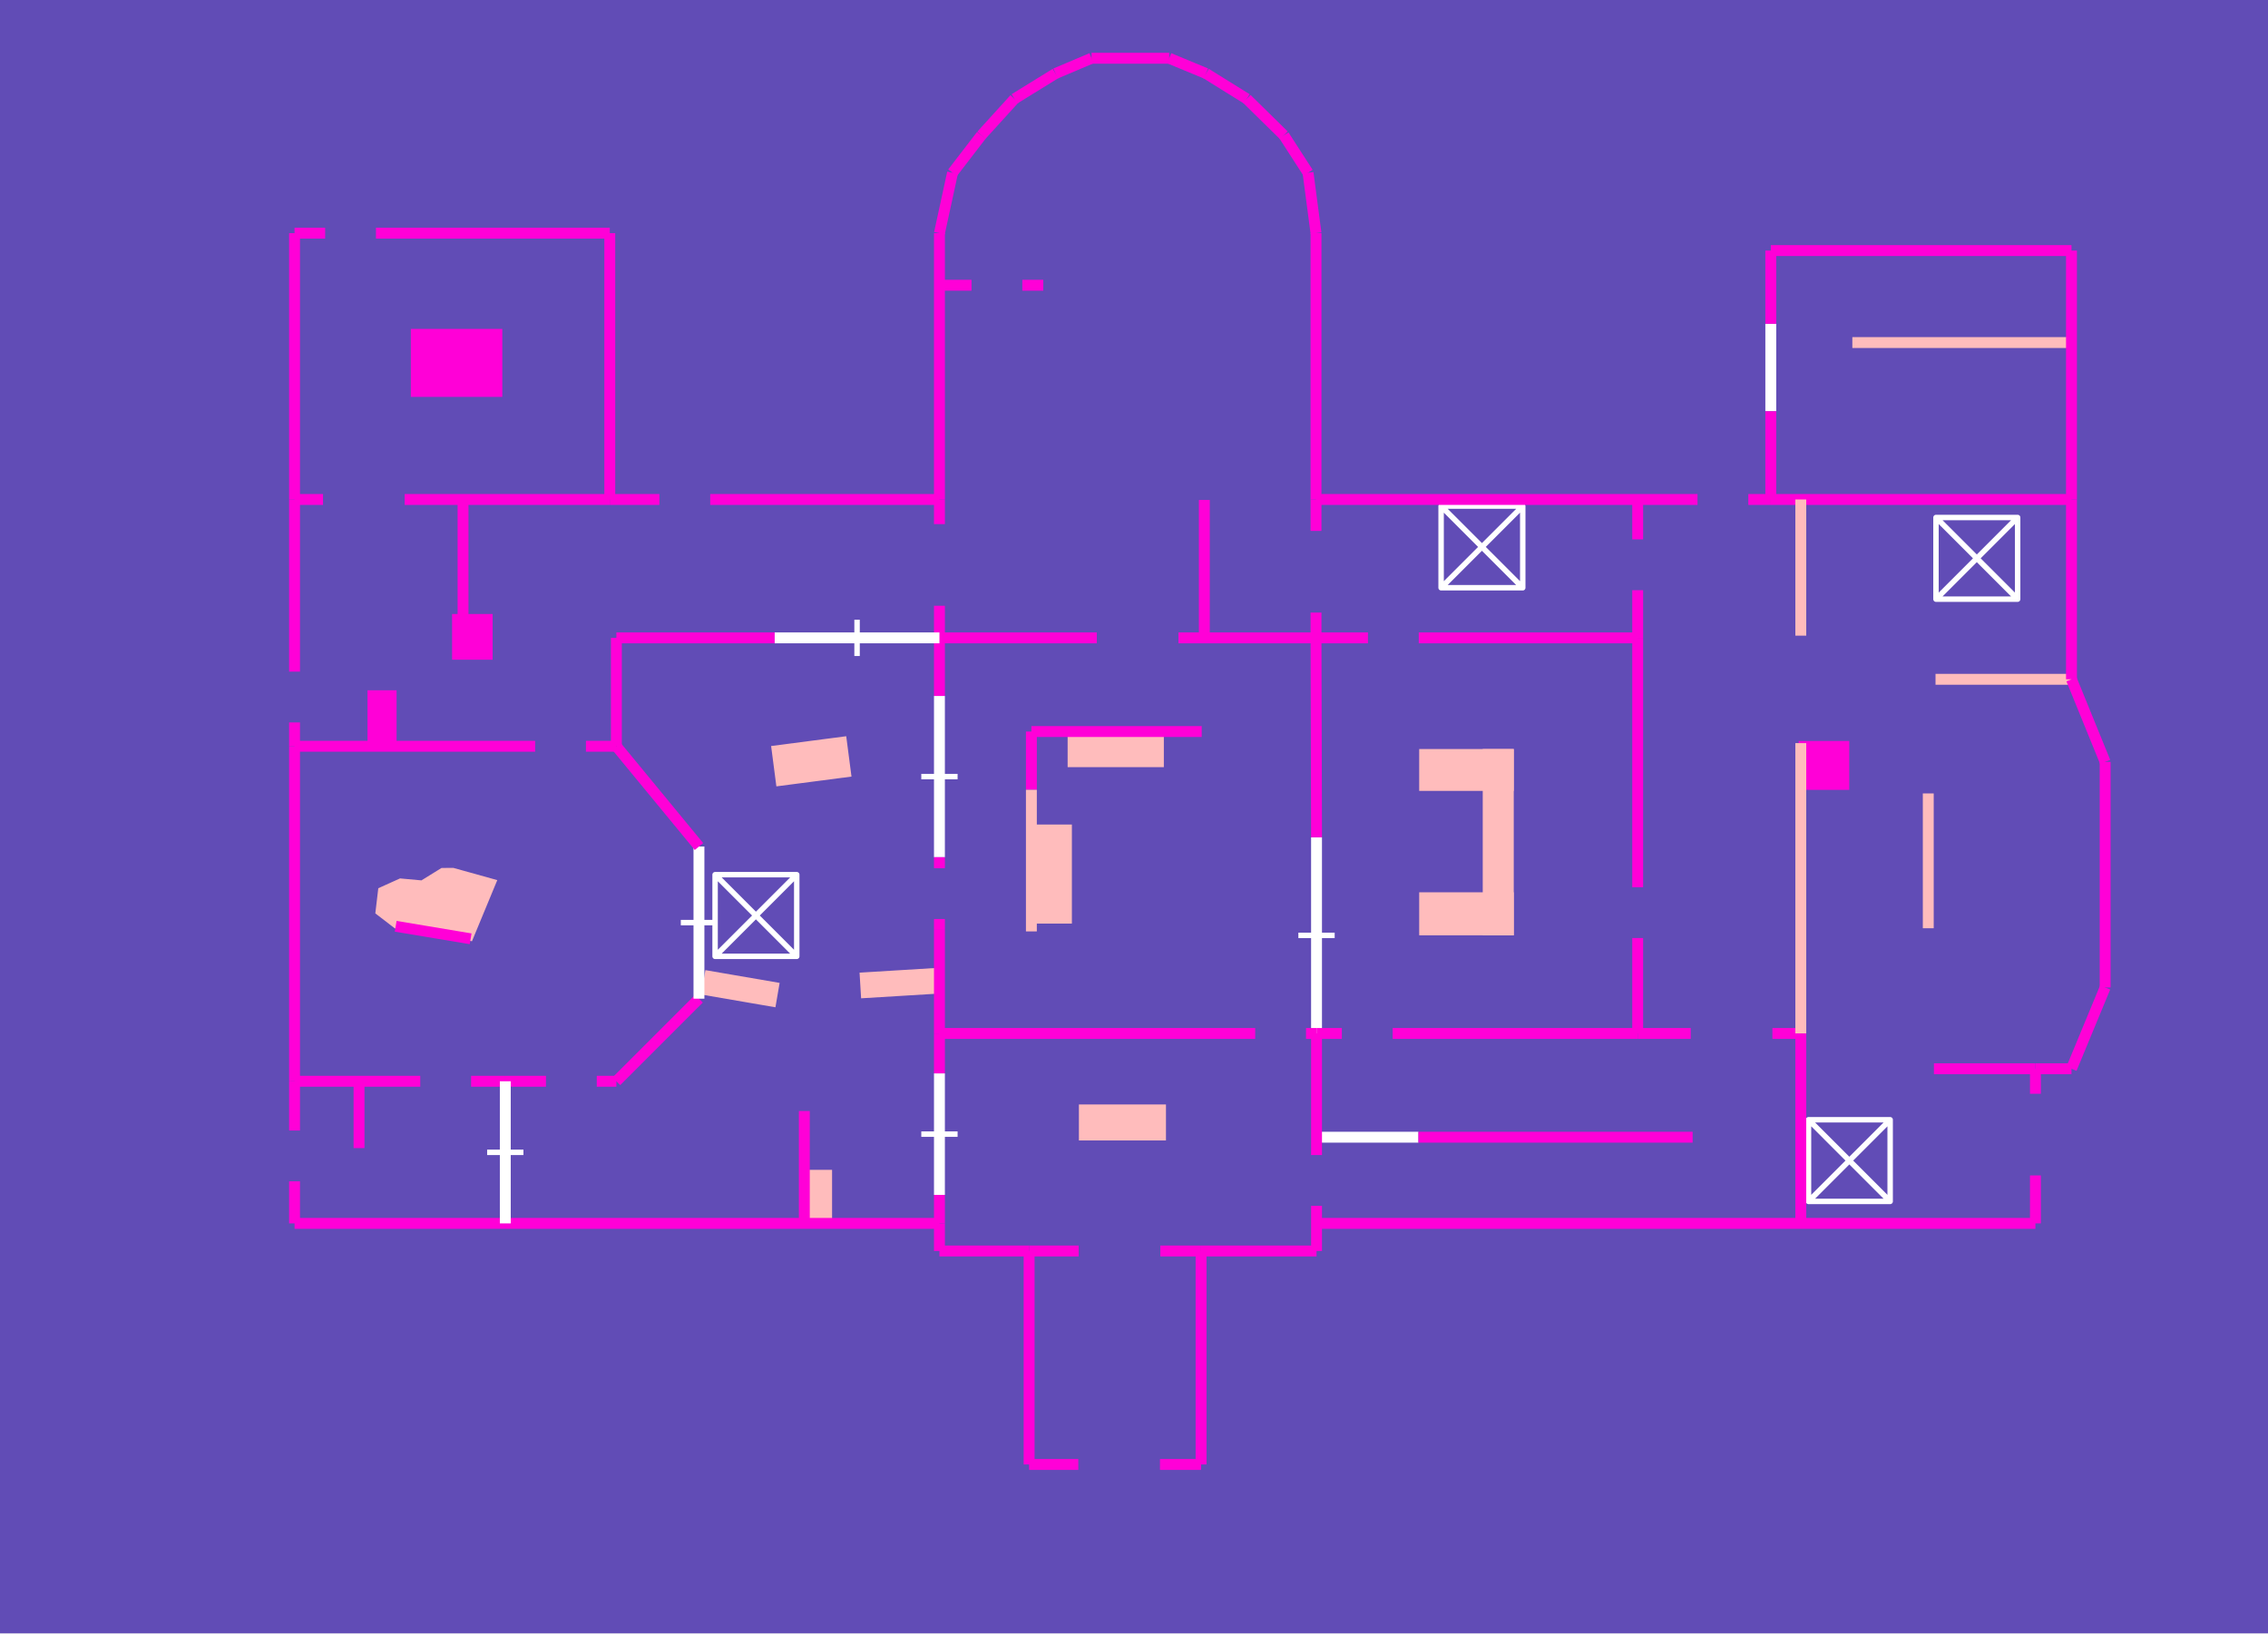
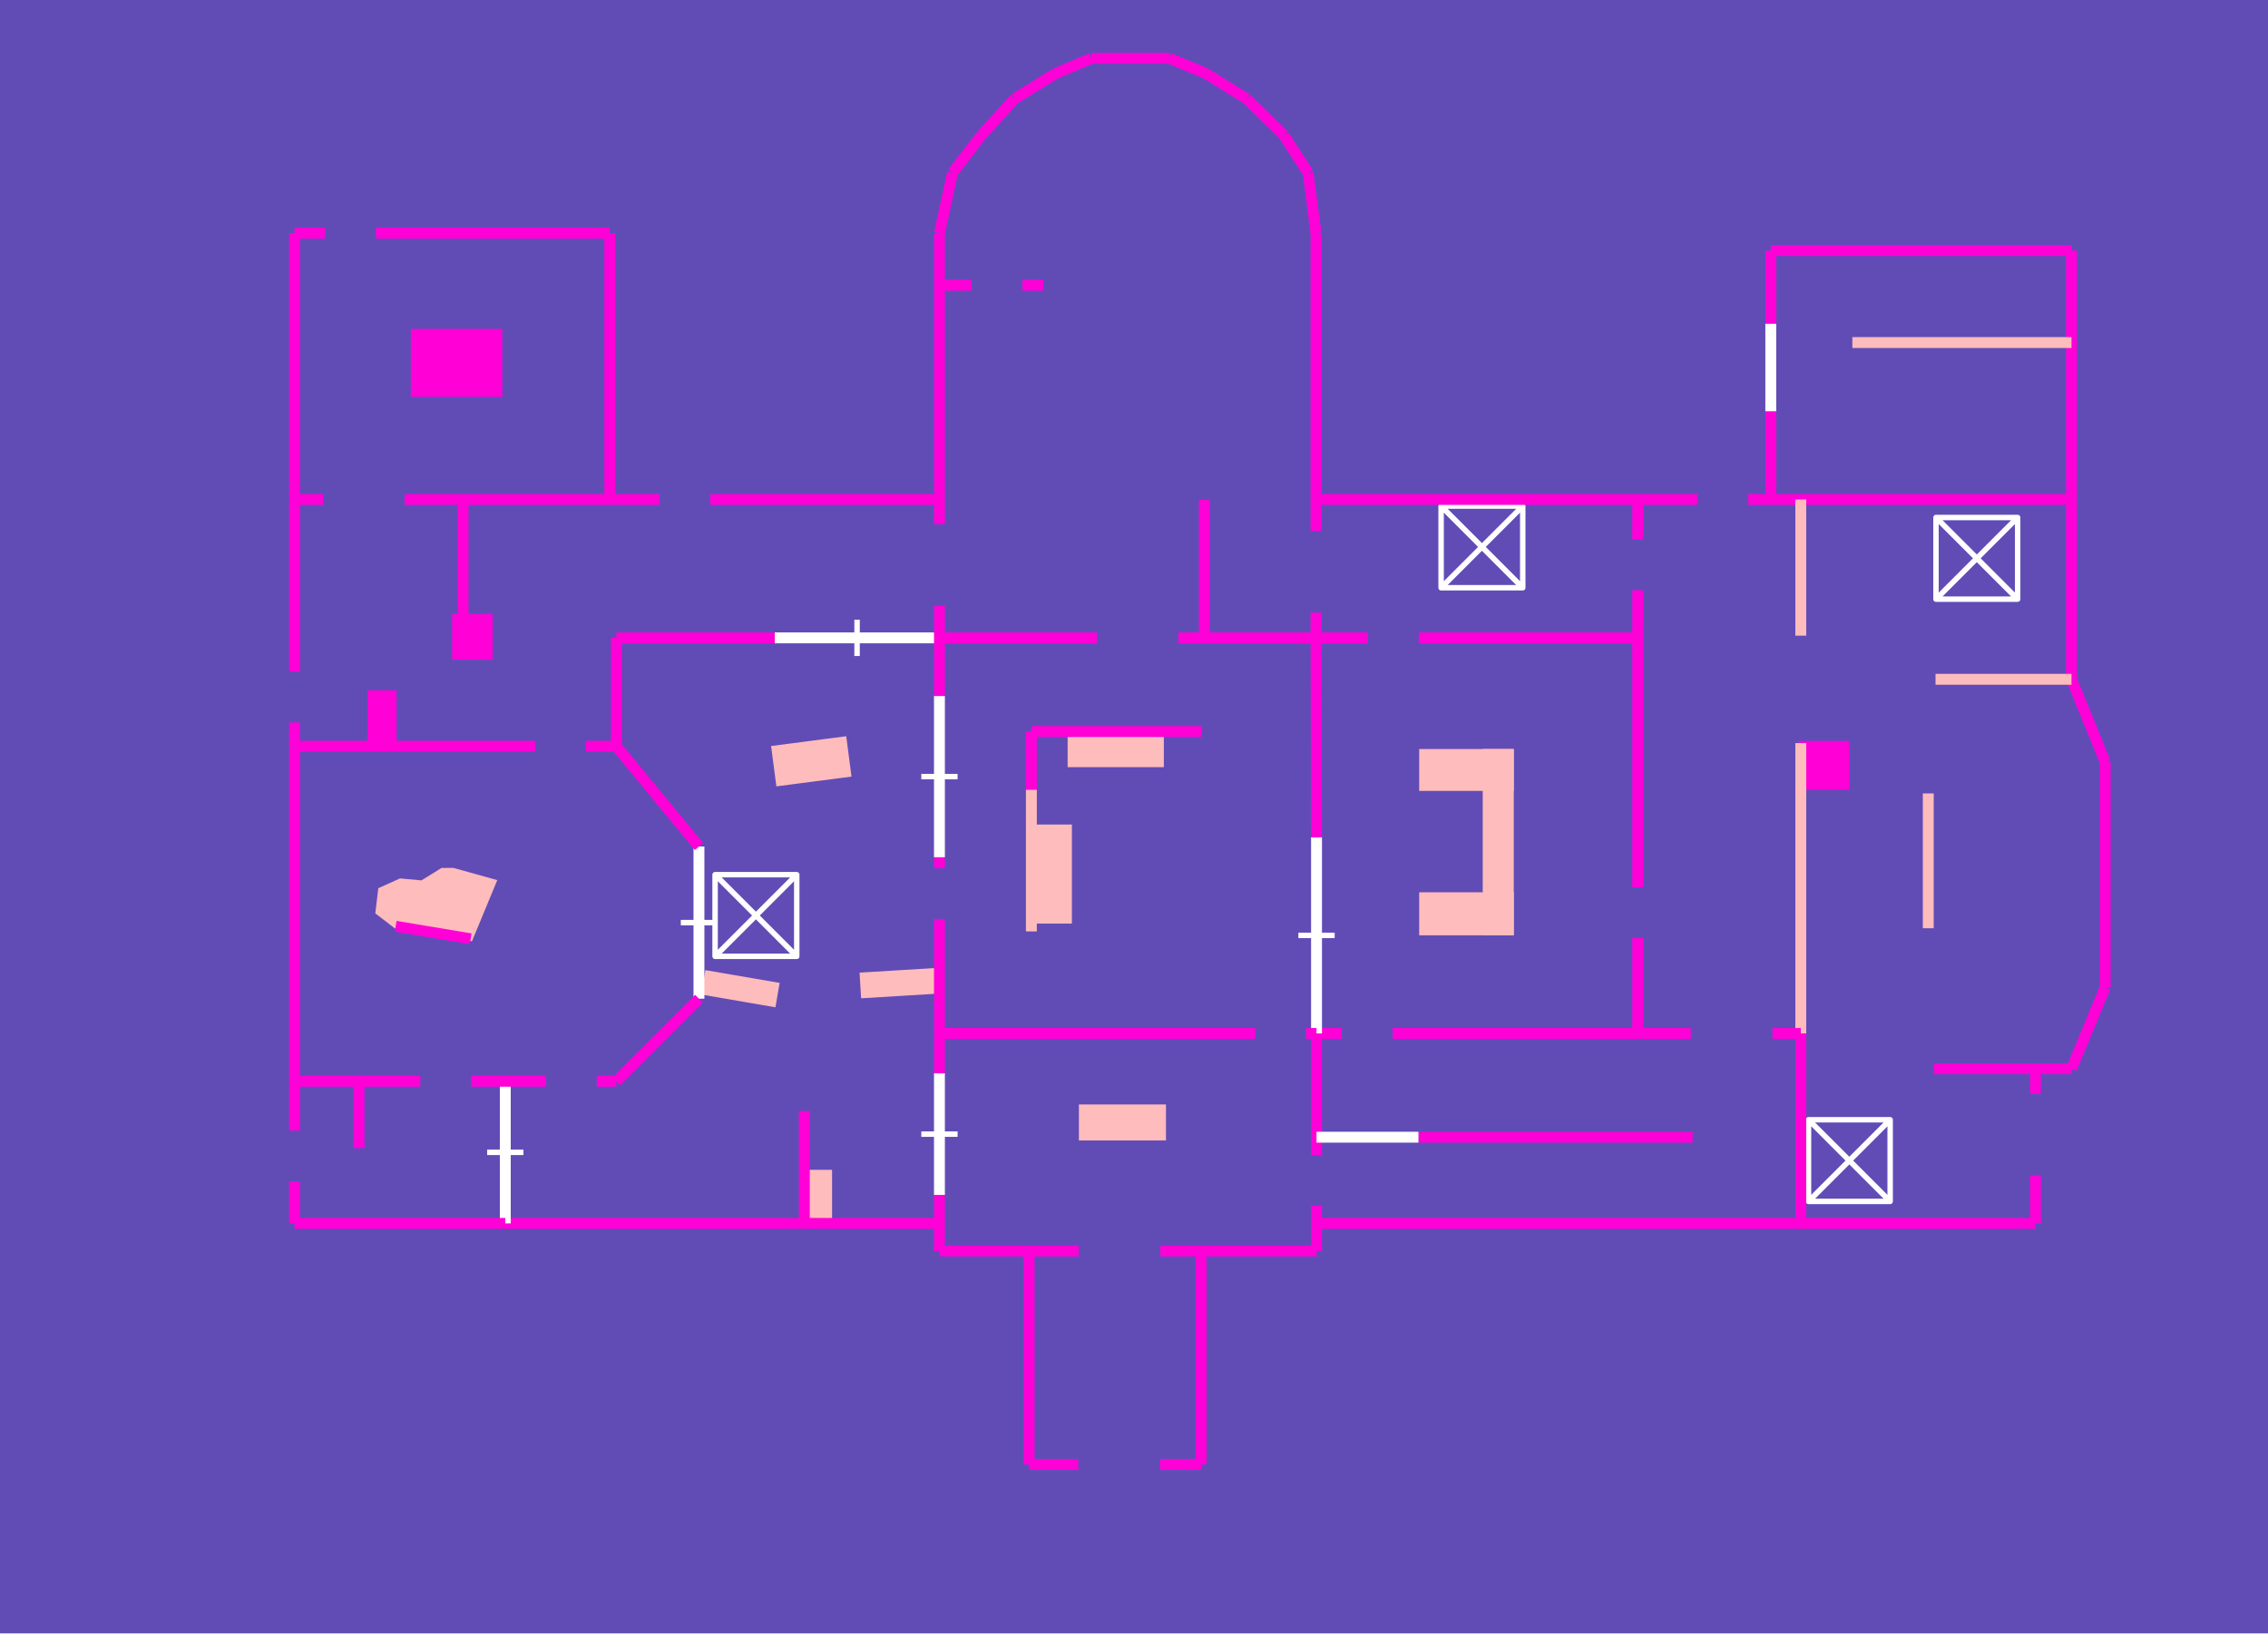
<svg xmlns="http://www.w3.org/2000/svg" viewBox="-33 -28 393 283">
  <rect fill="#614CB6" height="283" width="393" x="-33" y="-28" />
  <path d="M154.328,-169.229 L168.664,-169.229 L168.664,-163.741 L154.328,-163.741 z" fill="#FFBCBC" stroke="#FFBCBC" stroke-width="0.75" transform="scale(1, -1)" />
+   <path d="M213.293,-126.98 L228.929,-126.98 L228.929,-133.683 L213.293,-133.683 z" fill="#FFBCBC" stroke="#FFBCBC" stroke-width="0.75" transform="scale(1, -1)" />
+   <path d="M31.059,-91.976 L35.342,-91.976 L35.342,-101.302 L31.059,-101.302 z" fill="#FF00D7" stroke="#FF00D7" stroke-width="0.75" transform="scale(1, -1)" />
+   <path d="M110.807,-183.974 L106.374,-183.974 L106.374,-175.068 L110.807,-175.068 z" fill="#FFBCBC" stroke="#FFBCBC" stroke-width="0.75" transform="scale(1, -1)" />
+   <path d="M152.361,-115.237 L145.718,-115.237 L145.718,-131.651 L152.361,-131.651 z" fill="#FFBCBC" stroke="#FFBCBC" stroke-width="0.75" transform="scale(1, -1)" />
+   <path d="M224.305,-102.158 L228.929,-102.158 L228.929,-133.683 L224.305,-133.683 z" fill="#FFBCBC" stroke="#FFBCBC" stroke-width="0.75" transform="scale(1, -1)" />
+   <path d="M128.748,-140.121 L128.974,-143.82 L116.566,-144.576 L116.341,-140.878 z" fill="#FFBCBC" stroke="#FFBCBC" stroke-width="0.75" transform="scale(1, -1)" />
+   <path d="M89.54,-140.525 L101.66,-142.61 L101.061,-146.095 L88.941,-144.01 z" fill="#FFBCBC" stroke="#FFBCBC" stroke-width="0.75" transform="scale(1, -1)" />
+   <path d="M113.311,-99.983 L114.127,-106.231 L101.855,-107.832 L101.04,-101.584 z" fill="#FFBCBC" stroke="#FFBCBC" stroke-width="0.75" transform="scale(1, -1)" />
  <path d="M287.065,-100.759 L279.044,-100.759 L279.044,-108.482 L287.065,-108.482 z" fill="#FF00D7" stroke="#FF00D7" stroke-width="0.75" transform="scale(1, -1)" />
+   <path d="M53.663,-29.366 L38.562,-29.366 L38.562,-40.39 L53.663,-40.39 z" fill="#FF00D7" stroke="#FF00D7" stroke-width="0.75" transform="scale(1, -1)" />
  <path d="M213.293,-108.66 L228.929,-108.66 L228.929,-102.158 L213.293,-102.158 z" fill="#FFBCBC" stroke="#FFBCBC" stroke-width="0.75" transform="scale(1, -1)" />
-   <path d="M128.748,-140.121 L128.974,-143.82 L116.566,-144.576 L116.341,-140.878 z" fill="#FFBCBC" stroke="#FFBCBC" stroke-width="0.75" transform="scale(1, -1)" />
-   <path d="M110.807,-183.974 L106.374,-183.974 L106.374,-175.068 L110.807,-175.068 z" fill="#FFBCBC" stroke="#FFBCBC" stroke-width="0.75" transform="scale(1, -1)" />
-   <path d="M113.311,-99.983 L114.127,-106.231 L101.855,-107.832 L101.04,-101.584 z" fill="#FFBCBC" stroke="#FFBCBC" stroke-width="0.75" transform="scale(1, -1)" />
-   <path d="M224.305,-102.158 L228.929,-102.158 L228.929,-133.683 L224.305,-133.683 z" fill="#FFBCBC" stroke="#FFBCBC" stroke-width="0.75" transform="scale(1, -1)" />
  <path d="M45.712,-78.762 L51.985,-78.762 L51.985,-85.931 L45.712,-85.931 z" fill="#FF00D7" stroke="#FF00D7" stroke-width="0.75" transform="scale(1, -1)" />
-   <path d="M89.54,-140.525 L101.66,-142.61 L101.061,-146.095 L88.941,-144.01 z" fill="#FFBCBC" stroke="#FFBCBC" stroke-width="0.75" transform="scale(1, -1)" />
-   <path d="M152.361,-115.237 L145.718,-115.237 L145.718,-131.651 L152.361,-131.651 z" fill="#FFBCBC" stroke="#FFBCBC" stroke-width="0.75" transform="scale(1, -1)" />
-   <path d="M31.059,-91.976 L35.342,-91.976 L35.342,-101.302 L31.059,-101.302 z" fill="#FF00D7" stroke="#FF00D7" stroke-width="0.75" transform="scale(1, -1)" />
-   <path d="M53.663,-29.366 L38.562,-29.366 L38.562,-40.39 L53.663,-40.39 z" fill="#FF00D7" stroke="#FF00D7" stroke-width="0.75" transform="scale(1, -1)" />
-   <path d="M213.293,-126.98 L228.929,-126.98 L228.929,-133.683 L213.293,-133.683 z" fill="#FFBCBC" stroke="#FFBCBC" stroke-width="0.75" transform="scale(1, -1)" />
  <path d="M168.296,-98.751 L152.375,-98.751 L152.375,-104.546 L168.296,-104.546 z" fill="#FFBCBC" stroke="#FFBCBC" stroke-width="0.75" transform="scale(1, -1)" />
  <path d="M45.506,-122.75 L52.661,-124.743 L48.552,-134.663 L35.565,-132.493 L32.432,-130.091 L32.898,-126.154 L36.382,-124.584 L40.12,-124.924 L43.615,-122.762 L45.506,-122.75 z" fill="#FFBCBC" stroke="#FFBCBC" stroke-width="0.75" transform="scale(1, -1)" />
-   <path d="M216.715,-73.838 L230.864,-59.689 L216.715,-59.689 L230.864,-73.838 L216.715,-73.838 L216.715,-59.689 L230.864,-59.689 L230.864,-73.838 z" fill="none" stroke="#FFFFFF" stroke-linejoin="round" stroke-width="0.943" transform="scale(1, -1)" />
  <path d="M280.378,-180.165 L294.527,-166.015 L280.378,-166.015 L294.527,-180.165 L280.378,-180.165 L280.378,-166.015 L294.527,-166.015 L294.527,-180.165 z" fill="none" stroke="#FFFFFF" stroke-linejoin="round" stroke-width="0.943" transform="scale(1, -1)" />
  <path d="M302.469,-75.814 L316.618,-61.664 L302.469,-61.664 L316.618,-75.814 L302.469,-75.814 L302.469,-61.664 L316.618,-61.664 L316.618,-75.814 z" fill="none" stroke="#FFFFFF" stroke-linejoin="round" stroke-width="0.943" transform="scale(1, -1)" />
  <path d="M90.911,-137.702 L105.061,-123.553 L90.911,-123.553 L105.061,-137.702 L90.911,-137.702 L90.911,-123.553 L105.061,-123.553 L105.061,-137.702 z" fill="none" stroke="#FFFFFF" stroke-linejoin="round" stroke-width="0.943" transform="scale(1, -1)" />
-   <path d="M325.947,-31.354 L287.974,-31.354 z" fill="none" stroke="#FFBCBC" stroke-width="1.887" transform="scale(1, -1)" />
+   <path d="M216.715,-73.838 L230.864,-59.689 L216.715,-59.689 L230.864,-73.838 L216.715,-73.838 L216.715,-59.689 L230.864,-59.689 L230.864,-73.838 z" fill="none" stroke="#FFFFFF" stroke-linejoin="round" stroke-width="0.943" transform="scale(1, -1)" />
+   <path d="M212.789,-169.039 L260.299,-169.039 z" fill="none" stroke="#FF00D7" stroke-width="1.887" transform="scale(1, -1)" />
+   <path d="M73.806,-82.521 L73.806,-101.302 z" fill="none" stroke="#FF00D7" stroke-width="1.887" transform="scale(1, -1)" />
+   <path d="M137.047,4.554 L142.79,10.873 z" fill="none" stroke="#FF00D7" stroke-width="1.887" transform="scale(1, -1)" />
+   <path d="M18.039,-58.541 L18.039,-88.371 z" fill="none" stroke="#FF00D7" stroke-width="1.887" transform="scale(1, -1)" />
+   <path d="M18.039,-97.175 L18.039,-101.302 z" fill="none" stroke="#FF00D7" stroke-width="1.887" transform="scale(1, -1)" />
+   <path d="M129.786,-183.974 L54.557,-183.974 z" fill="none" stroke="#FF00D7" stroke-width="1.887" transform="scale(1, -1)" />
+   <path d="M195.129,-151.065 L195.129,-172.13 z" fill="none" stroke="#FF00D7" stroke-width="1.887" transform="scale(1, -1)" />
+   <path d="M195.129,-180.934 L195.129,-188.755 z" fill="none" stroke="#FF00D7" stroke-width="1.887" transform="scale(1, -1)" />
  <path d="M129.786,-58.541 L129.786,-12.396 z" fill="none" stroke="#FF00D7" stroke-width="1.887" transform="scale(1, -1)" />
-   <path d="M73.806,-82.521 L73.806,-101.302 z" fill="none" stroke="#FF00D7" stroke-width="1.887" transform="scale(1, -1)" />
-   <path d="M18.039,-183.974 L54.557,-183.974 z" fill="none" stroke="#FF00D7" stroke-width="1.887" transform="scale(1, -1)" />
+   <path d="M145.718,-98.751 L175.231,-98.751 z" fill="none" stroke="#FF00D7" stroke-width="1.887" transform="scale(1, -1)" />
+   <path d="M149.903,15.265 L156.144,17.907 z" fill="none" stroke="#FF00D7" stroke-width="1.887" transform="scale(1, -1)" />
+   <path d="M175.122,-188.755 L195.129,-188.755 z" fill="none" stroke="#FF00D7" stroke-width="1.887" transform="scale(1, -1)" />
+   <path d="M142.79,10.873 L149.903,15.265 z" fill="none" stroke="#FF00D7" stroke-width="1.887" transform="scale(1, -1)" />
+   <path d="M319.698,-183.974 L279.044,-183.974 z" fill="none" stroke="#FF00D7" stroke-width="1.887" transform="scale(1, -1)" />
+   <path d="M129.786,-188.755 L145.325,-188.755 z" fill="none" stroke="#FF00D7" stroke-width="1.887" transform="scale(1, -1)" />
+   <path d="M129.786,-120.525 L129.786,-122.429 z" fill="none" stroke="#FF00D7" stroke-width="1.887" transform="scale(1, -1)" />
+   <path d="M129.786,-131.233 L129.786,-133.118 z" fill="none" stroke="#FF00D7" stroke-width="1.887" transform="scale(1, -1)" />
+   <path d="M273.844,-58.541 L325.947,-58.541 z" fill="none" stroke="#FF00D7" stroke-width="1.887" transform="scale(1, -1)" />
+   <path d="M54.557,-159.347 L54.557,-183.974 z" fill="none" stroke="#FFFFFF" stroke-width="1.887" transform="scale(1, -1)" />
+   <path d="M51.412,-171.661 L57.701,-171.661 z" fill="none" stroke="#FFFFFF" stroke-width="0.943" transform="scale(1, -1)" />
+   <path d="M129.786,-120.525 L129.786,-92.59 z" fill="none" stroke="#FFFFFF" stroke-width="1.887" transform="scale(1, -1)" />
+   <path d="M132.931,-106.557 L126.642,-106.557 z" fill="none" stroke="#FFFFFF" stroke-width="0.943" transform="scale(1, -1)" />
+   <path d="M331.781,-143.097 L325.947,-157.18 z" fill="none" stroke="#FF00D7" stroke-width="1.887" transform="scale(1, -1)" />
+   <path d="M18.039,-159.347 L18.039,-167.88 z" fill="none" stroke="#FF00D7" stroke-width="1.887" transform="scale(1, -1)" />
+   <path d="M18.039,-176.684 L18.039,-183.974 z" fill="none" stroke="#FF00D7" stroke-width="1.887" transform="scale(1, -1)" />
+   <path d="M88.116,-118.675 L88.116,-145.037 z" fill="none" stroke="#FFFFFF" stroke-width="1.887" transform="scale(1, -1)" />
+   <path d="M84.971,-131.856 L91.26,-131.856 z" fill="none" stroke="#FFFFFF" stroke-width="0.943" transform="scale(1, -1)" />
+   <path d="M331.781,-104.012 L325.947,-89.699 z" fill="none" stroke="#FF00D7" stroke-width="1.887" transform="scale(1, -1)" />
+   <path d="M183.035,10.873 L189.469,4.554 z" fill="none" stroke="#FF00D7" stroke-width="1.887" transform="scale(1, -1)" />
+   <path d="M145.325,-188.755 L145.325,-225.742 z" fill="none" stroke="#FF00D7" stroke-width="1.887" transform="scale(1, -1)" />
+   <path d="M212.789,-169.039 L195.129,-169.039 z" fill="none" stroke="#FFFFFF" stroke-width="1.887" transform="scale(1, -1)" />
+   <path d="M47.237,-78.762 L47.237,-58.541 z" fill="none" stroke="#FF00D7" stroke-width="1.887" transform="scale(1, -1)" />
+   <path d="M145.718,-108.844 L145.718,-98.751 z" fill="none" stroke="#FF00D7" stroke-width="1.887" transform="scale(1, -1)" />
+   <path d="M169.598,17.907 L175.976,15.265 z" fill="none" stroke="#FF00D7" stroke-width="1.887" transform="scale(1, -1)" />
+   <path d="M195.129,-151.065 L199.515,-151.065 z" fill="none" stroke="#FF00D7" stroke-width="1.887" transform="scale(1, -1)" />
+   <path d="M208.319,-151.065 L250.779,-151.065 z" fill="none" stroke="#FF00D7" stroke-width="1.887" transform="scale(1, -1)" />
+   <path d="M129.786,-151.065 L129.786,-157.979 z" fill="none" stroke="#FF00D7" stroke-width="1.887" transform="scale(1, -1)" />
+   <path d="M156.144,17.907 L169.598,17.907 z" fill="none" stroke="#FF00D7" stroke-width="1.887" transform="scale(1, -1)" />
+   <path d="M325.947,-58.541 L325.947,-89.699 z" fill="none" stroke="#FF00D7" stroke-width="1.887" transform="scale(1, -1)" />
+   <path d="M129.786,-82.521 L101.239,-82.521 z" fill="none" stroke="#FFFFFF" stroke-width="1.887" transform="scale(1, -1)" />
+   <path d="M115.513,-79.377 L115.513,-85.665 z" fill="none" stroke="#FFFFFF" stroke-width="0.943" transform="scale(1, -1)" />
+   <path d="M302.112,-157.18 L319.698,-157.18 z" fill="none" stroke="#FF00D7" stroke-width="1.887" transform="scale(1, -1)" />
+   <path d="M279.044,-100.759 L279.044,-151.065 z" fill="none" stroke="#FFBCBC" stroke-width="1.887" transform="scale(1, -1)" />
+   <path d="M279.044,-183.974 L195.129,-183.974 z" fill="none" stroke="#FF00D7" stroke-width="1.887" transform="scale(1, -1)" />
+   <path d="M195.129,-151.065 L195.129,-117.074 z" fill="none" stroke="#FFFFFF" stroke-width="1.887" transform="scale(1, -1)" />
+   <path d="M198.273,-134.069 L191.984,-134.069 z" fill="none" stroke="#FFFFFF" stroke-width="0.943" transform="scale(1, -1)" />
+   <path d="M129.786,-179.035 L129.786,-183.974 z" fill="none" stroke="#FF00D7" stroke-width="1.887" transform="scale(1, -1)" />
+   <path d="M325.947,-15.417 L325.947,-58.541 z" fill="none" stroke="#FF00D7" stroke-width="1.887" transform="scale(1, -1)" />
+   <path d="M145.325,-188.755 L153.912,-188.755 z" fill="none" stroke="#FF00D7" stroke-width="1.887" transform="scale(1, -1)" />
+   <path d="M168.062,-188.755 L175.122,-188.755 z" fill="none" stroke="#FF00D7" stroke-width="1.887" transform="scale(1, -1)" />
+   <path d="M132.06,-1.931 L137.047,4.554 z" fill="none" stroke="#FF00D7" stroke-width="1.887" transform="scale(1, -1)" />
+   <path d="M331.781,-104.012 L331.781,-143.097 z" fill="none" stroke="#FF00D7" stroke-width="1.887" transform="scale(1, -1)" />
+   <path d="M18.039,-12.396 L23.343,-12.396 z" fill="none" stroke="#FF00D7" stroke-width="1.887" transform="scale(1, -1)" />
+   <path d="M32.147,-12.396 L72.664,-12.396 z" fill="none" stroke="#FF00D7" stroke-width="1.887" transform="scale(1, -1)" />
+   <path d="M48.552,-134.663 L35.565,-132.493 z" fill="none" stroke="#FF00D7" stroke-width="1.887" transform="scale(1, -1)" />
+   <path d="M72.664,-58.541 L37.121,-58.541 z" fill="none" stroke="#FF00D7" stroke-width="1.887" transform="scale(1, -1)" />
+   <path d="M22.972,-58.541 L18.039,-58.541 z" fill="none" stroke="#FF00D7" stroke-width="1.887" transform="scale(1, -1)" />
  <path d="M302.388,-89.699 L325.947,-89.699 z" fill="none" stroke="#FFBCBC" stroke-width="1.887" transform="scale(1, -1)" />
+   <path d="M250.779,-82.521 L212.843,-82.521 z" fill="none" stroke="#FF00D7" stroke-width="1.887" transform="scale(1, -1)" />
+   <path d="M204.039,-82.521 L195.037,-82.521 z" fill="none" stroke="#FF00D7" stroke-width="1.887" transform="scale(1, -1)" />
+   <path d="M145.718,-133.382 L145.718,-108.844 z" fill="none" stroke="#FFBCBC" stroke-width="1.887" transform="scale(1, -1)" />
  <path d="M18.039,-101.302 L59.727,-101.302 z" fill="none" stroke="#FF00D7" stroke-width="1.887" transform="scale(1, -1)" />
  <path d="M68.531,-101.302 L73.806,-101.302 z" fill="none" stroke="#FF00D7" stroke-width="1.887" transform="scale(1, -1)" />
-   <path d="M195.129,-151.065 L195.129,-117.074 z" fill="none" stroke="#FFFFFF" stroke-width="1.887" transform="scale(1, -1)" />
-   <path d="M198.273,-134.069 L191.984,-134.069 z" fill="none" stroke="#FFFFFF" stroke-width="0.943" transform="scale(1, -1)" />
-   <path d="M331.781,-104.012 L331.781,-143.097 z" fill="none" stroke="#FF00D7" stroke-width="1.887" transform="scale(1, -1)" />
-   <path d="M48.552,-134.663 L35.565,-132.493 z" fill="none" stroke="#FF00D7" stroke-width="1.887" transform="scale(1, -1)" />
+   <path d="M273.844,-43.257 L273.844,-58.541 z" fill="none" stroke="#FF00D7" stroke-width="1.887" transform="scale(1, -1)" />
+   <path d="M106.374,-183.974 L106.374,-164.501 z" fill="none" stroke="#FF00D7" stroke-width="1.887" transform="scale(1, -1)" />
  <path d="M189.469,4.554 L189.469,4.554 z" fill="none" stroke="#FF00D7" stroke-width="1.887" transform="scale(1, -1)" />
-   <path d="M18.039,-58.541 L18.039,-12.396 z" fill="none" stroke="#FF00D7" stroke-width="1.887" transform="scale(1, -1)" />
+   <path d="M129.786,-58.541 L129.786,-62.81 z" fill="none" stroke="#FF00D7" stroke-width="1.887" transform="scale(1, -1)" />
+   <path d="M129.786,-76.959 L129.786,-82.521 z" fill="none" stroke="#FF00D7" stroke-width="1.887" transform="scale(1, -1)" />
+   <path d="M195.037,-12.396 L195.037,-58.541 z" fill="none" stroke="#FF00D7" stroke-width="1.887" transform="scale(1, -1)" />
+   <path d="M145.325,-225.742 L153.849,-225.742 z" fill="none" stroke="#FF00D7" stroke-width="1.887" transform="scale(1, -1)" />
+   <path d="M167.999,-225.742 L175.122,-225.742 z" fill="none" stroke="#FF00D7" stroke-width="1.887" transform="scale(1, -1)" />
+   <path d="M319.698,-157.18 L319.698,-161.513 z" fill="none" stroke="#FF00D7" stroke-width="1.887" transform="scale(1, -1)" />
+   <path d="M319.698,-175.663 L319.698,-183.974 z" fill="none" stroke="#FF00D7" stroke-width="1.887" transform="scale(1, -1)" />
+   <path d="M73.806,-159.347 L88.116,-145.037 z" fill="none" stroke="#FF00D7" stroke-width="1.887" transform="scale(1, -1)" />
+   <path d="M72.664,-58.541 L81.263,-58.541 z" fill="none" stroke="#FF00D7" stroke-width="1.887" transform="scale(1, -1)" />
+   <path d="M90.067,-58.541 L129.786,-58.541 z" fill="none" stroke="#FF00D7" stroke-width="1.887" transform="scale(1, -1)" />
+   <path d="M279.044,-58.541 L279.044,-82.138 z" fill="none" stroke="#FFBCBC" stroke-width="1.887" transform="scale(1, -1)" />
+   <path d="M175.976,15.265 L183.035,10.873 z" fill="none" stroke="#FF00D7" stroke-width="1.887" transform="scale(1, -1)" />
+   <path d="M279.044,-183.974 L279.044,-151.065 z" fill="none" stroke="#FF00D7" stroke-width="1.887" transform="scale(1, -1)" />
+   <path d="M18.039,-159.347 L39.825,-159.347 z" fill="none" stroke="#FF00D7" stroke-width="1.887" transform="scale(1, -1)" />
+   <path d="M48.629,-159.347 L54.557,-159.347 z" fill="none" stroke="#FF00D7" stroke-width="1.887" transform="scale(1, -1)" />
+   <path d="M193.658,-1.931 L195.037,-12.396 z" fill="none" stroke="#FF00D7" stroke-width="1.887" transform="scale(1, -1)" />
+   <path d="M73.806,-101.302 L88.116,-118.675 z" fill="none" stroke="#FF00D7" stroke-width="1.887" transform="scale(1, -1)" />
+   <path d="M195.037,-82.521 L195.037,-78.138 z" fill="none" stroke="#FF00D7" stroke-width="1.887" transform="scale(1, -1)" />
+   <path d="M195.037,-63.989 L195.037,-58.541 z" fill="none" stroke="#FF00D7" stroke-width="1.887" transform="scale(1, -1)" />
+   <path d="M129.786,-82.521 L129.786,-92.59 z" fill="none" stroke="#FF00D7" stroke-width="1.887" transform="scale(1, -1)" />
  <path d="M273.844,-58.541 L269.95,-58.541 z" fill="none" stroke="#FF00D7" stroke-width="1.887" transform="scale(1, -1)" />
  <path d="M261.146,-58.541 L195.037,-58.541 z" fill="none" stroke="#FF00D7" stroke-width="1.887" transform="scale(1, -1)" />
-   <path d="M279.044,-183.974 L195.129,-183.974 z" fill="none" stroke="#FF00D7" stroke-width="1.887" transform="scale(1, -1)" />
-   <path d="M325.947,-15.417 L325.947,-58.541 z" fill="none" stroke="#FF00D7" stroke-width="1.887" transform="scale(1, -1)" />
-   <path d="M273.844,-58.541 L325.947,-58.541 z" fill="none" stroke="#FF00D7" stroke-width="1.887" transform="scale(1, -1)" />
-   <path d="M273.844,-28.099 L273.844,-43.257 z" fill="none" stroke="#FFFFFF" stroke-width="1.887" transform="scale(1, -1)" />
-   <path d="M302.112,-157.18 L319.698,-157.18 z" fill="none" stroke="#FF00D7" stroke-width="1.887" transform="scale(1, -1)" />
-   <path d="M149.903,15.265 L156.144,17.907 z" fill="none" stroke="#FF00D7" stroke-width="1.887" transform="scale(1, -1)" />
-   <path d="M301.131,-132.834 L301.131,-109.475 z" fill="none" stroke="#FFBCBC" stroke-width="1.887" transform="scale(1, -1)" />
-   <path d="M73.806,-159.347 L88.116,-145.037 z" fill="none" stroke="#FF00D7" stroke-width="1.887" transform="scale(1, -1)" />
-   <path d="M145.718,-98.751 L175.231,-98.751 z" fill="none" stroke="#FF00D7" stroke-width="1.887" transform="scale(1, -1)" />
+   <path d="M325.947,-157.18 L319.698,-157.18 z" fill="none" stroke="#FF00D7" stroke-width="1.887" transform="scale(1, -1)" />
+   <path d="M193.658,-1.931 L189.469,4.554 z" fill="none" stroke="#FF00D7" stroke-width="1.887" transform="scale(1, -1)" />
+   <path d="M175.687,-58.624 L175.687,-82.521 z" fill="none" stroke="#FF00D7" stroke-width="1.887" transform="scale(1, -1)" />
+   <path d="M195.129,-151.065 L193.306,-151.065 z" fill="none" stroke="#FF00D7" stroke-width="1.887" transform="scale(1, -1)" />
+   <path d="M184.502,-151.065 L129.786,-151.065 z" fill="none" stroke="#FF00D7" stroke-width="1.887" transform="scale(1, -1)" />
+   <path d="M175.122,-188.755 L175.122,-225.742 z" fill="none" stroke="#FF00D7" stroke-width="1.887" transform="scale(1, -1)" />
+   <path d="M129.786,-179.035 L129.786,-157.979 z" fill="none" stroke="#FFFFFF" stroke-width="1.887" transform="scale(1, -1)" />
+   <path d="M132.931,-168.507 L126.642,-168.507 z" fill="none" stroke="#FFFFFF" stroke-width="0.943" transform="scale(1, -1)" />
+   <path d="M18.039,-159.347 L18.039,-101.302 z" fill="none" stroke="#FF00D7" stroke-width="1.887" transform="scale(1, -1)" />
+   <path d="M129.786,-133.118 L129.786,-151.065 z" fill="none" stroke="#FF00D7" stroke-width="1.887" transform="scale(1, -1)" />
+   <path d="M325.947,-31.354 L287.974,-31.354 z" fill="none" stroke="#FFBCBC" stroke-width="1.887" transform="scale(1, -1)" />
+   <path d="M73.806,-82.521 L101.239,-82.521 z" fill="none" stroke="#FF00D7" stroke-width="1.887" transform="scale(1, -1)" />
+   <path d="M18.039,-183.974 L54.557,-183.974 z" fill="none" stroke="#FF00D7" stroke-width="1.887" transform="scale(1, -1)" />
+   <path d="M250.779,-82.521 L250.779,-125.723 z" fill="none" stroke="#FF00D7" stroke-width="1.887" transform="scale(1, -1)" />
+   <path d="M250.779,-134.527 L250.779,-151.065 z" fill="none" stroke="#FF00D7" stroke-width="1.887" transform="scale(1, -1)" />
  <path d="M250.779,-58.541 L250.779,-65.458 z" fill="none" stroke="#FF00D7" stroke-width="1.887" transform="scale(1, -1)" />
  <path d="M250.779,-74.262 L250.779,-82.521 z" fill="none" stroke="#FF00D7" stroke-width="1.887" transform="scale(1, -1)" />
-   <path d="M18.039,-159.347 L39.825,-159.347 z" fill="none" stroke="#FF00D7" stroke-width="1.887" transform="scale(1, -1)" />
-   <path d="M48.629,-159.347 L54.557,-159.347 z" fill="none" stroke="#FF00D7" stroke-width="1.887" transform="scale(1, -1)" />
-   <path d="M195.037,-82.521 L195.037,-78.138 z" fill="none" stroke="#FF00D7" stroke-width="1.887" transform="scale(1, -1)" />
-   <path d="M195.037,-63.989 L195.037,-58.541 z" fill="none" stroke="#FF00D7" stroke-width="1.887" transform="scale(1, -1)" />
-   <path d="M129.786,-58.541 L129.786,-62.81 z" fill="none" stroke="#FF00D7" stroke-width="1.887" transform="scale(1, -1)" />
-   <path d="M129.786,-76.959 L129.786,-82.521 z" fill="none" stroke="#FF00D7" stroke-width="1.887" transform="scale(1, -1)" />
-   <path d="M137.047,4.554 L142.79,10.873 z" fill="none" stroke="#FF00D7" stroke-width="1.887" transform="scale(1, -1)" />
-   <path d="M129.786,-179.035 L129.786,-183.974 z" fill="none" stroke="#FF00D7" stroke-width="1.887" transform="scale(1, -1)" />
-   <path d="M47.237,-78.762 L47.237,-58.541 z" fill="none" stroke="#FF00D7" stroke-width="1.887" transform="scale(1, -1)" />
-   <path d="M193.658,-1.931 L195.037,-12.396 z" fill="none" stroke="#FF00D7" stroke-width="1.887" transform="scale(1, -1)" />
-   <path d="M325.947,-157.18 L319.698,-157.18 z" fill="none" stroke="#FF00D7" stroke-width="1.887" transform="scale(1, -1)" />
-   <path d="M73.806,-82.521 L101.239,-82.521 z" fill="none" stroke="#FF00D7" stroke-width="1.887" transform="scale(1, -1)" />
-   <path d="M18.039,-12.396 L23.343,-12.396 z" fill="none" stroke="#FF00D7" stroke-width="1.887" transform="scale(1, -1)" />
-   <path d="M32.147,-12.396 L72.664,-12.396 z" fill="none" stroke="#FF00D7" stroke-width="1.887" transform="scale(1, -1)" />
-   <path d="M145.325,-225.742 L153.849,-225.742 z" fill="none" stroke="#FF00D7" stroke-width="1.887" transform="scale(1, -1)" />
-   <path d="M167.999,-225.742 L175.122,-225.742 z" fill="none" stroke="#FF00D7" stroke-width="1.887" transform="scale(1, -1)" />
-   <path d="M212.789,-169.039 L195.129,-169.039 z" fill="none" stroke="#FFFFFF" stroke-width="1.887" transform="scale(1, -1)" />
-   <path d="M279.044,-58.541 L279.044,-82.138 z" fill="none" stroke="#FFBCBC" stroke-width="1.887" transform="scale(1, -1)" />
-   <path d="M132.06,-1.931 L137.047,4.554 z" fill="none" stroke="#FF00D7" stroke-width="1.887" transform="scale(1, -1)" />
-   <path d="M129.786,-179.035 L129.786,-157.979 z" fill="none" stroke="#FFFFFF" stroke-width="1.887" transform="scale(1, -1)" />
-   <path d="M132.931,-168.507 L126.642,-168.507 z" fill="none" stroke="#FFFFFF" stroke-width="0.943" transform="scale(1, -1)" />
-   <path d="M129.786,-183.974 L54.557,-183.974 z" fill="none" stroke="#FF00D7" stroke-width="1.887" transform="scale(1, -1)" />
-   <path d="M183.035,10.873 L189.469,4.554 z" fill="none" stroke="#FF00D7" stroke-width="1.887" transform="scale(1, -1)" />
-   <path d="M212.789,-169.039 L260.299,-169.039 z" fill="none" stroke="#FF00D7" stroke-width="1.887" transform="scale(1, -1)" />
-   <path d="M72.664,-58.541 L37.121,-58.541 z" fill="none" stroke="#FF00D7" stroke-width="1.887" transform="scale(1, -1)" />
-   <path d="M22.972,-58.541 L18.039,-58.541 z" fill="none" stroke="#FF00D7" stroke-width="1.887" transform="scale(1, -1)" />
+   <path d="M325.947,-15.417 L273.844,-15.417 z" fill="none" stroke="#FF00D7" stroke-width="1.887" transform="scale(1, -1)" />
+   <path d="M195.037,-82.521 L195.129,-117.074 z" fill="none" stroke="#FF00D7" stroke-width="1.887" transform="scale(1, -1)" />
+   <path d="M54.557,-159.347 L61.604,-159.347 z" fill="none" stroke="#FF00D7" stroke-width="1.887" transform="scale(1, -1)" />
+   <path d="M70.408,-159.347 L73.806,-159.347 z" fill="none" stroke="#FF00D7" stroke-width="1.887" transform="scale(1, -1)" />
+   <path d="M129.786,-183.974 L129.786,-188.755 z" fill="none" stroke="#FF00D7" stroke-width="1.887" transform="scale(1, -1)" />
+   <path d="M29.212,-159.347 L29.212,-170.925 z" fill="none" stroke="#FF00D7" stroke-width="1.887" transform="scale(1, -1)" />
+   <path d="M273.844,-28.099 L273.844,-15.417 z" fill="none" stroke="#FF00D7" stroke-width="1.887" transform="scale(1, -1)" />
+   <path d="M129.786,-12.396 L132.06,-1.931 z" fill="none" stroke="#FF00D7" stroke-width="1.887" transform="scale(1, -1)" />
+   <path d="M273.844,-28.099 L273.844,-43.257 z" fill="none" stroke="#FFFFFF" stroke-width="1.887" transform="scale(1, -1)" />
+   <path d="M18.039,-58.541 L18.039,-12.396 z" fill="none" stroke="#FF00D7" stroke-width="1.887" transform="scale(1, -1)" />
+   <path d="M147.778,-21.422 L144.148,-21.422 z" fill="none" stroke="#FF00D7" stroke-width="1.887" transform="scale(1, -1)" />
+   <path d="M135.344,-21.422 L129.786,-21.422 z" fill="none" stroke="#FF00D7" stroke-width="1.887" transform="scale(1, -1)" />
  <path d="M250.779,-151.065 L259.972,-151.065 z" fill="none" stroke="#FF00D7" stroke-width="1.887" transform="scale(1, -1)" />
  <path d="M274.121,-151.065 L279.044,-151.065 z" fill="none" stroke="#FF00D7" stroke-width="1.887" transform="scale(1, -1)" />
-   <path d="M145.325,-188.755 L153.912,-188.755 z" fill="none" stroke="#FF00D7" stroke-width="1.887" transform="scale(1, -1)" />
-   <path d="M168.062,-188.755 L175.122,-188.755 z" fill="none" stroke="#FF00D7" stroke-width="1.887" transform="scale(1, -1)" />
-   <path d="M129.786,-151.065 L129.786,-157.979 z" fill="none" stroke="#FF00D7" stroke-width="1.887" transform="scale(1, -1)" />
-   <path d="M18.039,-58.541 L18.039,-88.371 z" fill="none" stroke="#FF00D7" stroke-width="1.887" transform="scale(1, -1)" />
-   <path d="M18.039,-97.175 L18.039,-101.302 z" fill="none" stroke="#FF00D7" stroke-width="1.887" transform="scale(1, -1)" />
-   <path d="M175.122,-188.755 L195.129,-188.755 z" fill="none" stroke="#FF00D7" stroke-width="1.887" transform="scale(1, -1)" />
-   <path d="M145.325,-188.755 L145.325,-225.742 z" fill="none" stroke="#FF00D7" stroke-width="1.887" transform="scale(1, -1)" />
-   <path d="M88.116,-118.675 L88.116,-145.037 z" fill="none" stroke="#FFFFFF" stroke-width="1.887" transform="scale(1, -1)" />
-   <path d="M84.971,-131.856 L91.26,-131.856 z" fill="none" stroke="#FFFFFF" stroke-width="0.943" transform="scale(1, -1)" />
-   <path d="M195.129,-151.065 L193.306,-151.065 z" fill="none" stroke="#FF00D7" stroke-width="1.887" transform="scale(1, -1)" />
-   <path d="M184.502,-151.065 L129.786,-151.065 z" fill="none" stroke="#FF00D7" stroke-width="1.887" transform="scale(1, -1)" />
-   <path d="M129.786,-12.396 L132.06,-1.931 z" fill="none" stroke="#FF00D7" stroke-width="1.887" transform="scale(1, -1)" />
  <path d="M129.786,-82.521 L157.057,-82.521 z" fill="none" stroke="#FF00D7" stroke-width="1.887" transform="scale(1, -1)" />
  <path d="M171.207,-82.521 L195.037,-82.521 z" fill="none" stroke="#FF00D7" stroke-width="1.887" transform="scale(1, -1)" />
-   <path d="M273.844,-43.257 L273.844,-58.541 z" fill="none" stroke="#FF00D7" stroke-width="1.887" transform="scale(1, -1)" />
-   <path d="M195.129,-151.065 L195.129,-172.13 z" fill="none" stroke="#FF00D7" stroke-width="1.887" transform="scale(1, -1)" />
-   <path d="M195.129,-180.934 L195.129,-188.755 z" fill="none" stroke="#FF00D7" stroke-width="1.887" transform="scale(1, -1)" />
-   <path d="M72.664,-58.541 L81.263,-58.541 z" fill="none" stroke="#FF00D7" stroke-width="1.887" transform="scale(1, -1)" />
-   <path d="M90.067,-58.541 L129.786,-58.541 z" fill="none" stroke="#FF00D7" stroke-width="1.887" transform="scale(1, -1)" />
-   <path d="M273.844,-28.099 L273.844,-15.417 z" fill="none" stroke="#FF00D7" stroke-width="1.887" transform="scale(1, -1)" />
-   <path d="M195.037,-12.396 L195.037,-58.541 z" fill="none" stroke="#FF00D7" stroke-width="1.887" transform="scale(1, -1)" />
-   <path d="M195.037,-82.521 L195.129,-117.074 z" fill="none" stroke="#FF00D7" stroke-width="1.887" transform="scale(1, -1)" />
-   <path d="M18.039,-159.347 L18.039,-101.302 z" fill="none" stroke="#FF00D7" stroke-width="1.887" transform="scale(1, -1)" />
-   <path d="M73.806,-101.302 L88.116,-118.675 z" fill="none" stroke="#FF00D7" stroke-width="1.887" transform="scale(1, -1)" />
-   <path d="M195.129,-151.065 L199.515,-151.065 z" fill="none" stroke="#FF00D7" stroke-width="1.887" transform="scale(1, -1)" />
-   <path d="M208.319,-151.065 L250.779,-151.065 z" fill="none" stroke="#FF00D7" stroke-width="1.887" transform="scale(1, -1)" />
-   <path d="M250.779,-82.521 L212.843,-82.521 z" fill="none" stroke="#FF00D7" stroke-width="1.887" transform="scale(1, -1)" />
-   <path d="M204.039,-82.521 L195.037,-82.521 z" fill="none" stroke="#FF00D7" stroke-width="1.887" transform="scale(1, -1)" />
-   <path d="M331.781,-104.012 L325.947,-89.699 z" fill="none" stroke="#FF00D7" stroke-width="1.887" transform="scale(1, -1)" />
-   <path d="M147.778,-21.422 L144.148,-21.422 z" fill="none" stroke="#FF00D7" stroke-width="1.887" transform="scale(1, -1)" />
-   <path d="M135.344,-21.422 L129.786,-21.422 z" fill="none" stroke="#FF00D7" stroke-width="1.887" transform="scale(1, -1)" />
-   <path d="M54.557,-159.347 L61.604,-159.347 z" fill="none" stroke="#FF00D7" stroke-width="1.887" transform="scale(1, -1)" />
-   <path d="M70.408,-159.347 L73.806,-159.347 z" fill="none" stroke="#FF00D7" stroke-width="1.887" transform="scale(1, -1)" />
-   <path d="M129.786,-82.521 L129.786,-92.59 z" fill="none" stroke="#FF00D7" stroke-width="1.887" transform="scale(1, -1)" />
-   <path d="M129.786,-120.525 L129.786,-92.59 z" fill="none" stroke="#FFFFFF" stroke-width="1.887" transform="scale(1, -1)" />
-   <path d="M132.931,-106.557 L126.642,-106.557 z" fill="none" stroke="#FFFFFF" stroke-width="0.943" transform="scale(1, -1)" />
-   <path d="M279.044,-100.759 L279.044,-151.065 z" fill="none" stroke="#FFBCBC" stroke-width="1.887" transform="scale(1, -1)" />
-   <path d="M156.144,17.907 L169.598,17.907 z" fill="none" stroke="#FF00D7" stroke-width="1.887" transform="scale(1, -1)" />
-   <path d="M129.786,-183.974 L129.786,-188.755 z" fill="none" stroke="#FF00D7" stroke-width="1.887" transform="scale(1, -1)" />
  <path d="M72.664,-12.396 L72.664,-58.541 z" fill="none" stroke="#FF00D7" stroke-width="1.887" transform="scale(1, -1)" />
-   <path d="M129.786,-120.525 L129.786,-122.429 z" fill="none" stroke="#FF00D7" stroke-width="1.887" transform="scale(1, -1)" />
-   <path d="M129.786,-131.233 L129.786,-133.118 z" fill="none" stroke="#FF00D7" stroke-width="1.887" transform="scale(1, -1)" />
-   <path d="M18.039,-159.347 L18.039,-167.88 z" fill="none" stroke="#FF00D7" stroke-width="1.887" transform="scale(1, -1)" />
-   <path d="M18.039,-176.684 L18.039,-183.974 z" fill="none" stroke="#FF00D7" stroke-width="1.887" transform="scale(1, -1)" />
-   <path d="M175.687,-58.624 L175.687,-82.521 z" fill="none" stroke="#FF00D7" stroke-width="1.887" transform="scale(1, -1)" />
-   <path d="M331.781,-143.097 L325.947,-157.18 z" fill="none" stroke="#FF00D7" stroke-width="1.887" transform="scale(1, -1)" />
-   <path d="M193.658,-1.931 L189.469,4.554 z" fill="none" stroke="#FF00D7" stroke-width="1.887" transform="scale(1, -1)" />
-   <path d="M325.947,-15.417 L273.844,-15.417 z" fill="none" stroke="#FF00D7" stroke-width="1.887" transform="scale(1, -1)" />
-   <path d="M29.212,-159.347 L29.212,-170.925 z" fill="none" stroke="#FF00D7" stroke-width="1.887" transform="scale(1, -1)" />
-   <path d="M319.698,-157.18 L319.698,-161.513 z" fill="none" stroke="#FF00D7" stroke-width="1.887" transform="scale(1, -1)" />
-   <path d="M319.698,-175.663 L319.698,-183.974 z" fill="none" stroke="#FF00D7" stroke-width="1.887" transform="scale(1, -1)" />
-   <path d="M175.976,15.265 L183.035,10.873 z" fill="none" stroke="#FF00D7" stroke-width="1.887" transform="scale(1, -1)" />
-   <path d="M142.79,10.873 L149.903,15.265 z" fill="none" stroke="#FF00D7" stroke-width="1.887" transform="scale(1, -1)" />
-   <path d="M54.557,-159.347 L54.557,-183.974 z" fill="none" stroke="#FFFFFF" stroke-width="1.887" transform="scale(1, -1)" />
-   <path d="M51.412,-171.661 L57.701,-171.661 z" fill="none" stroke="#FFFFFF" stroke-width="0.943" transform="scale(1, -1)" />
-   <path d="M106.374,-183.974 L106.374,-164.501 z" fill="none" stroke="#FF00D7" stroke-width="1.887" transform="scale(1, -1)" />
-   <path d="M129.786,-133.118 L129.786,-151.065 z" fill="none" stroke="#FF00D7" stroke-width="1.887" transform="scale(1, -1)" />
-   <path d="M145.718,-108.844 L145.718,-98.751 z" fill="none" stroke="#FF00D7" stroke-width="1.887" transform="scale(1, -1)" />
-   <path d="M129.786,-188.755 L145.325,-188.755 z" fill="none" stroke="#FF00D7" stroke-width="1.887" transform="scale(1, -1)" />
-   <path d="M145.718,-133.382 L145.718,-108.844 z" fill="none" stroke="#FFBCBC" stroke-width="1.887" transform="scale(1, -1)" />
-   <path d="M319.698,-183.974 L279.044,-183.974 z" fill="none" stroke="#FF00D7" stroke-width="1.887" transform="scale(1, -1)" />
-   <path d="M169.598,17.907 L175.976,15.265 z" fill="none" stroke="#FF00D7" stroke-width="1.887" transform="scale(1, -1)" />
-   <path d="M250.779,-82.521 L250.779,-125.723 z" fill="none" stroke="#FF00D7" stroke-width="1.887" transform="scale(1, -1)" />
-   <path d="M250.779,-134.527 L250.779,-151.065 z" fill="none" stroke="#FF00D7" stroke-width="1.887" transform="scale(1, -1)" />
-   <path d="M325.947,-58.541 L325.947,-89.699 z" fill="none" stroke="#FF00D7" stroke-width="1.887" transform="scale(1, -1)" />
-   <path d="M175.122,-188.755 L175.122,-225.742 z" fill="none" stroke="#FF00D7" stroke-width="1.887" transform="scale(1, -1)" />
-   <path d="M129.786,-82.521 L101.239,-82.521 z" fill="none" stroke="#FFFFFF" stroke-width="1.887" transform="scale(1, -1)" />
-   <path d="M115.513,-79.377 L115.513,-85.665 z" fill="none" stroke="#FFFFFF" stroke-width="0.943" transform="scale(1, -1)" />
-   <path d="M279.044,-183.974 L279.044,-151.065 z" fill="none" stroke="#FF00D7" stroke-width="1.887" transform="scale(1, -1)" />
+   <path d="M301.131,-132.834 L301.131,-109.475 z" fill="none" stroke="#FFBCBC" stroke-width="1.887" transform="scale(1, -1)" />
</svg>
